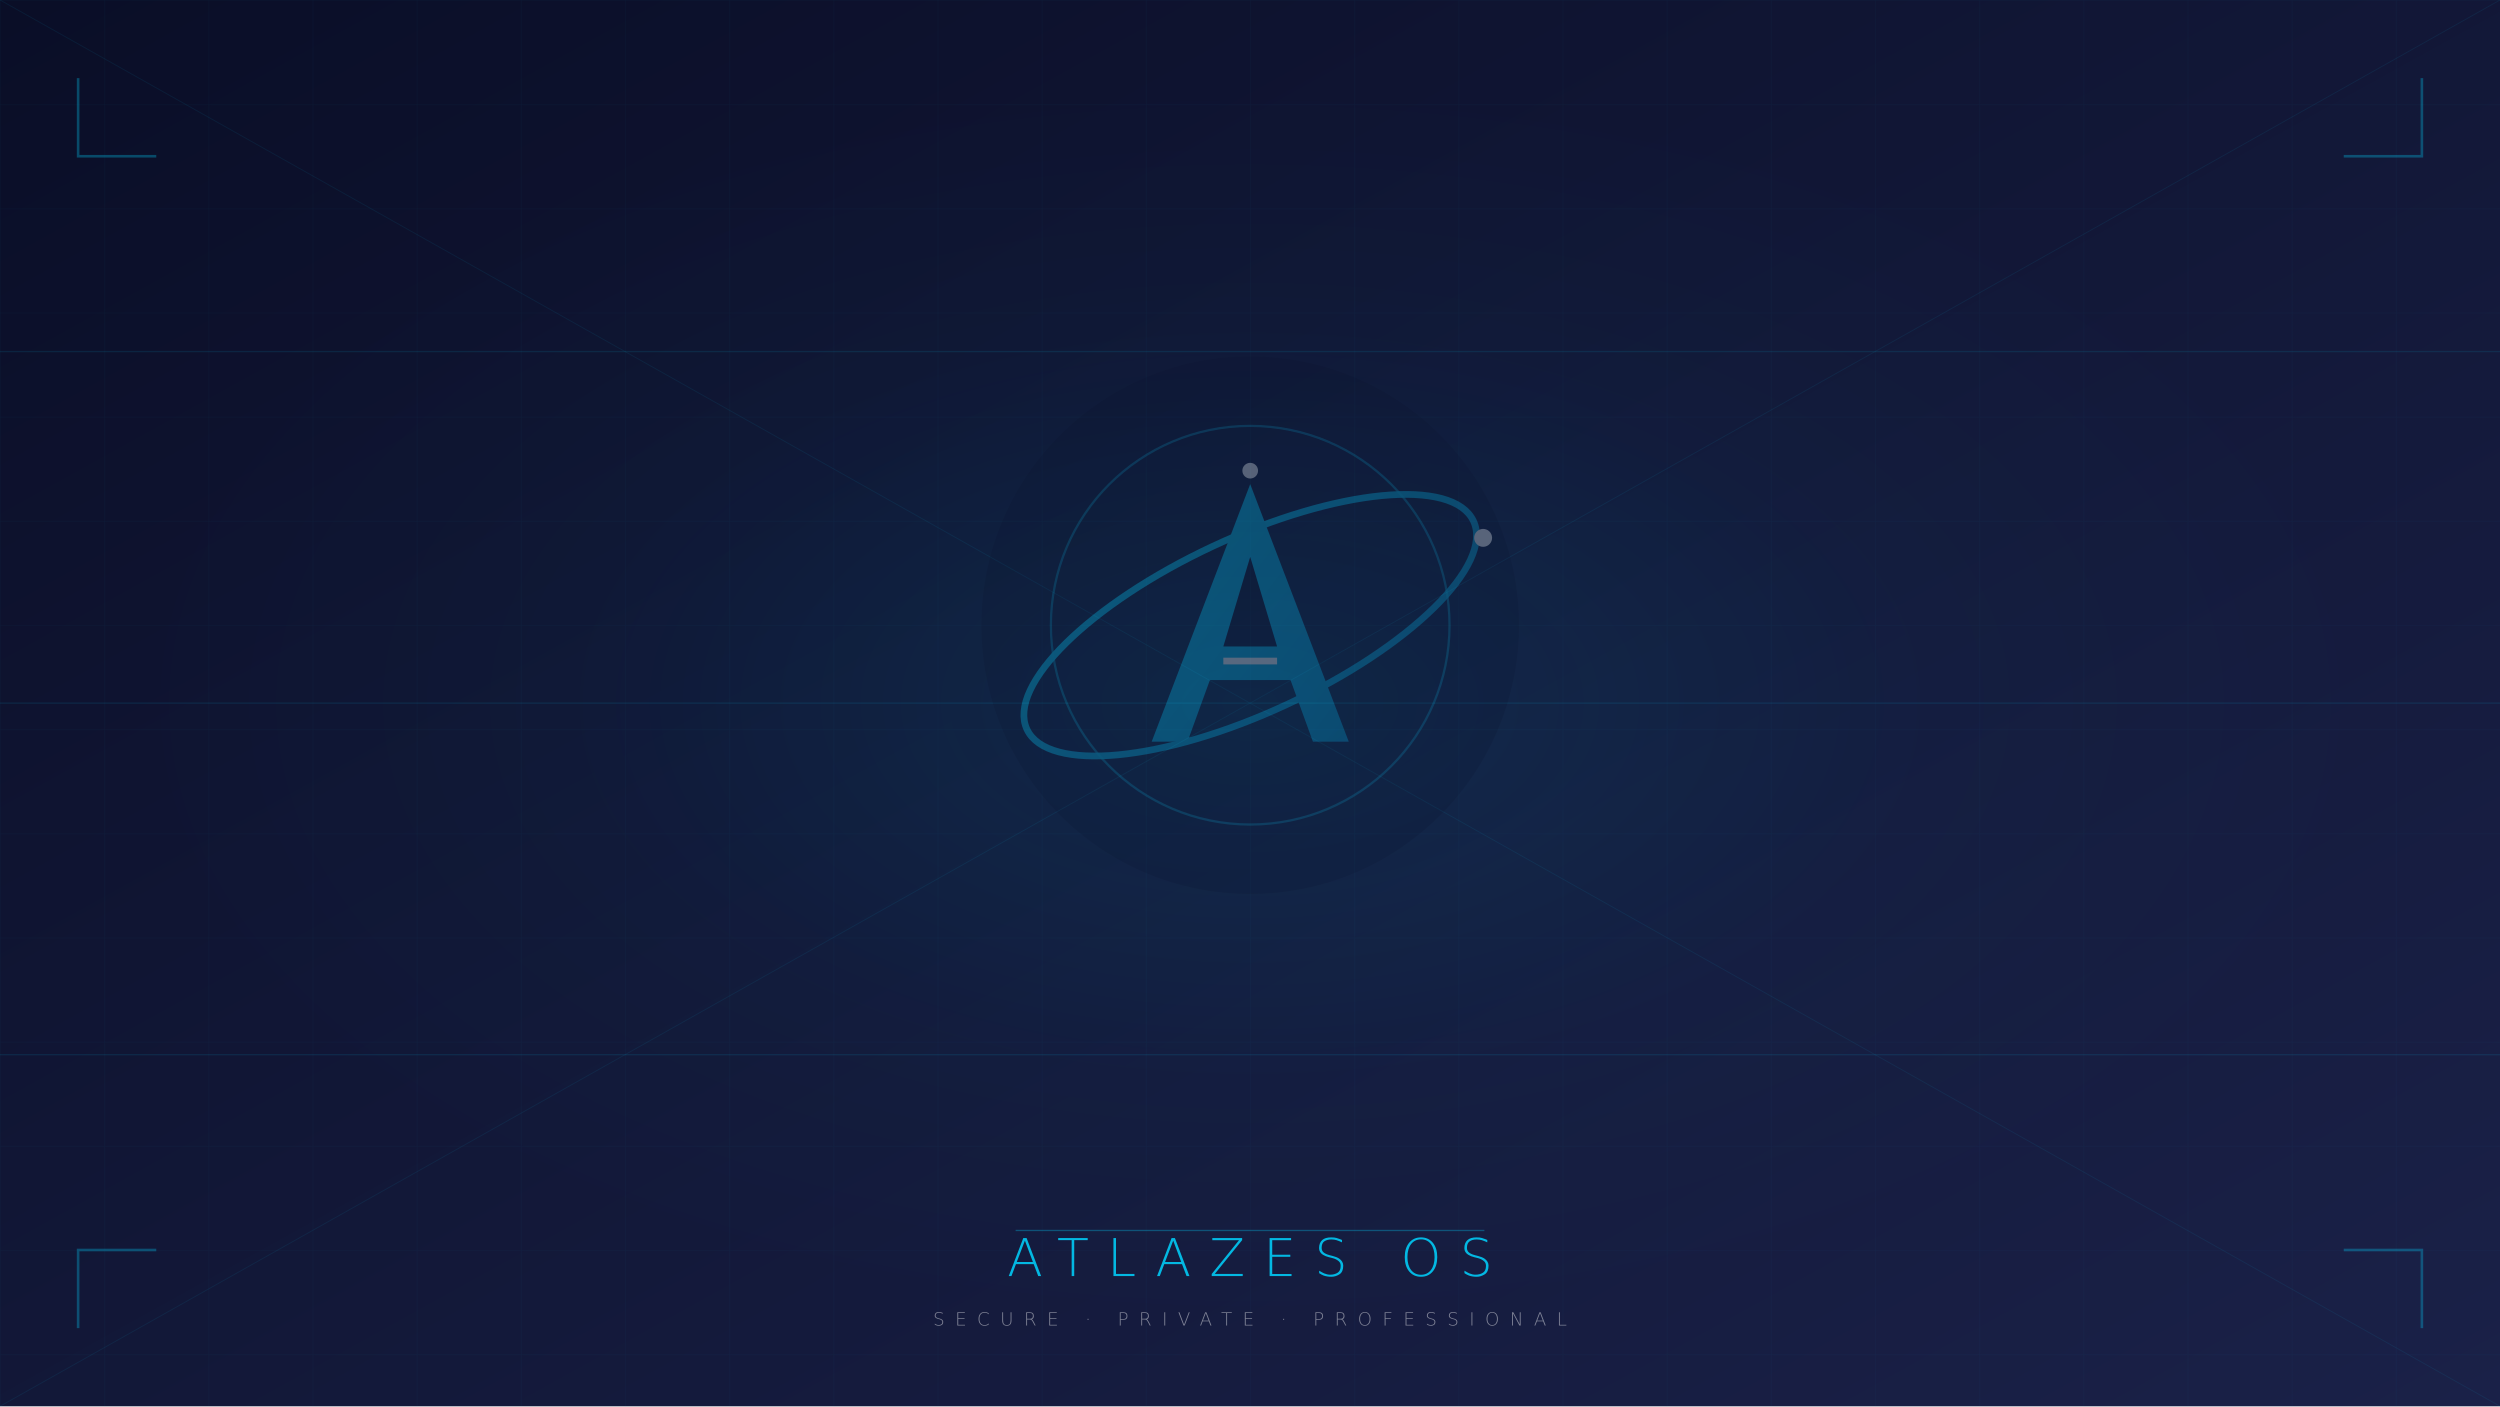
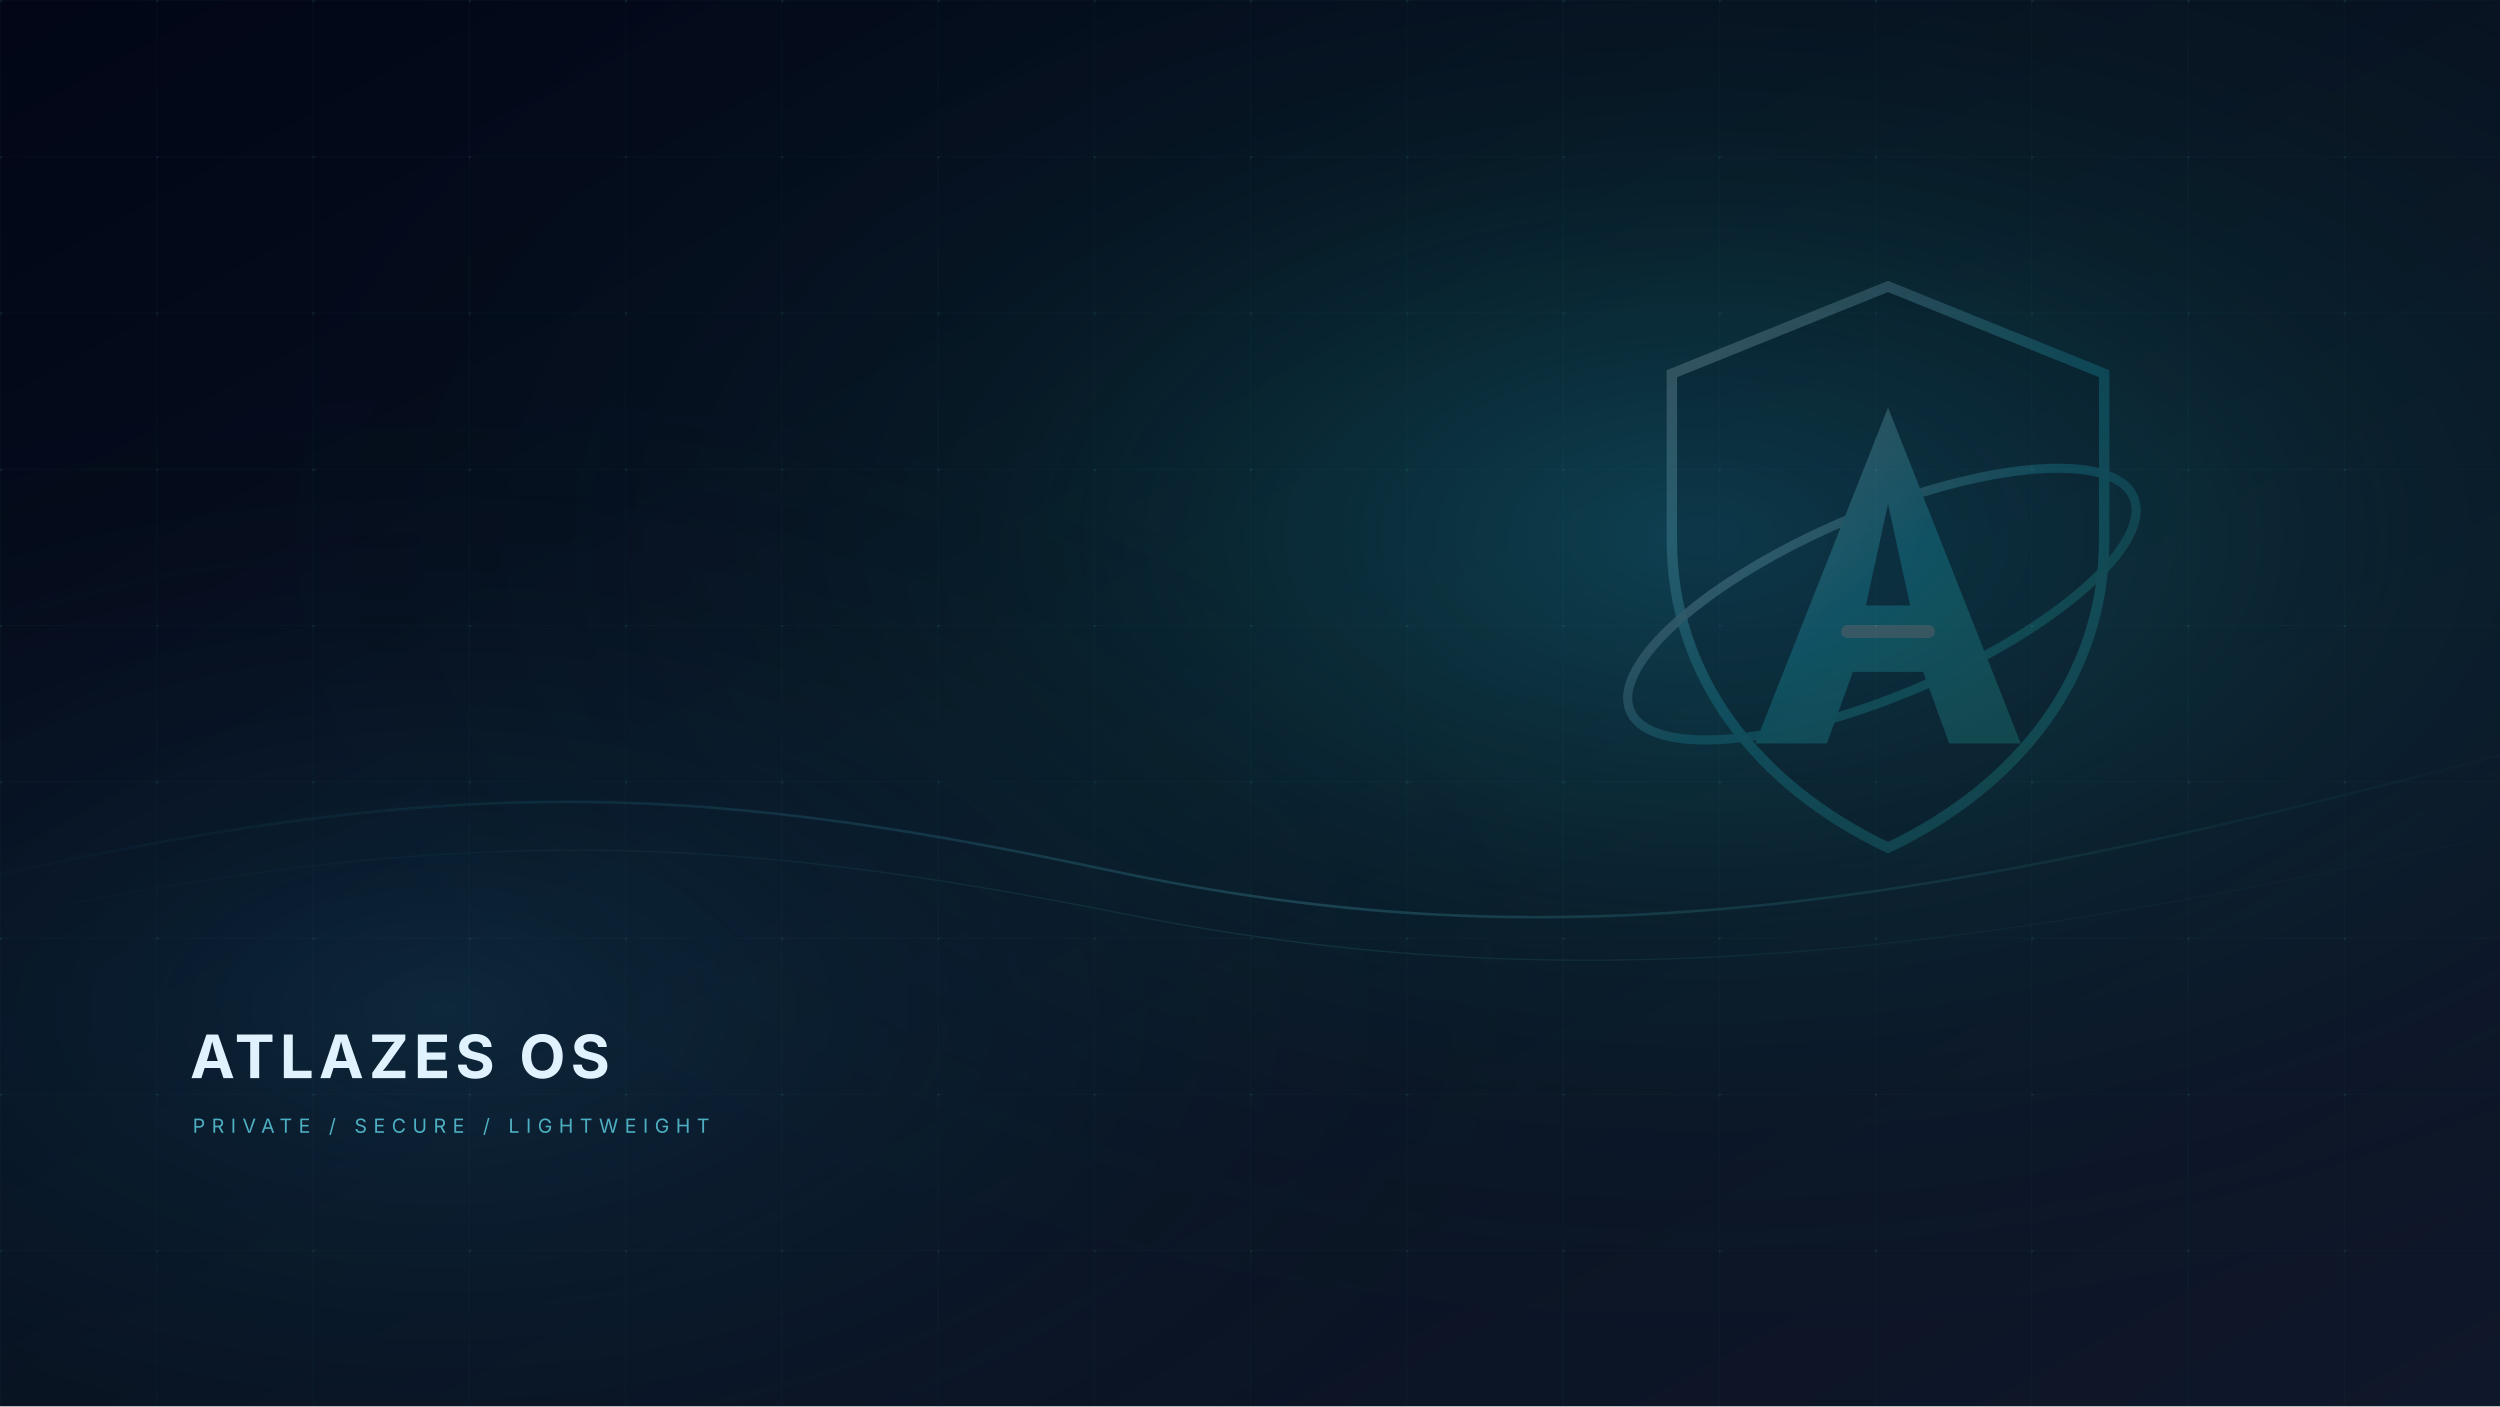
<svg xmlns="http://www.w3.org/2000/svg" viewBox="0 0 1920 1080" width="1920" height="1080">
  <defs>
    <linearGradient id="bg" x1="0%" y1="0%" x2="100%" y2="100%">
-       <stop offset="0%" stop-color="#0a0e27" />
-       <stop offset="100%" stop-color="#1a2148" />
+       <stop offset="0%" stop-color="#020617" />
+       <stop offset="45%" stop-color="#07111f" />
+       <stop offset="100%" stop-color="#0f172a" />
    </linearGradient>
-     <radialGradient id="centerGlow" cx="50%" cy="50%" r="45%">
-       <stop offset="0%" stop-color="#00d4ff" stop-opacity="0.10" />
-       <stop offset="60%" stop-color="#00d4ff" stop-opacity="0.02" />
-       <stop offset="100%" stop-color="#00d4ff" stop-opacity="0" />
+     <radialGradient id="halo" cx="68%" cy="38%" r="62%">
+       <stop offset="0%" stop-color="#22d3ee" stop-opacity="0.24" />
+       <stop offset="46%" stop-color="#14b8a6" stop-opacity="0.07" />
+       <stop offset="100%" stop-color="#020617" stop-opacity="0" />
    </radialGradient>
-     <pattern id="grid" x="0" y="0" width="80" height="80" patternUnits="userSpaceOnUse">
-       <path d="M 80 0 L 0 0 0 80" fill="none" stroke="#00d4ff" stroke-width="0.5" opacity="0.06" />
+     <radialGradient id="leftGlow" cx="18%" cy="72%" r="48%">
+       <stop offset="0%" stop-color="#38bdf8" stop-opacity="0.13" />
+       <stop offset="100%" stop-color="#020617" stop-opacity="0" />
+     </radialGradient>
+     <linearGradient id="line" x1="0%" y1="0%" x2="100%" y2="0%">
+       <stop offset="0%" stop-color="#22d3ee" stop-opacity="0" />
+       <stop offset="52%" stop-color="#67e8f9" stop-opacity="0.55" />
+       <stop offset="100%" stop-color="#2dd4bf" stop-opacity="0" />
+     </linearGradient>
+     <linearGradient id="mark" x1="20%" y1="4%" x2="84%" y2="94%">
+       <stop offset="0%" stop-color="#e0f2fe" />
+       <stop offset="48%" stop-color="#22d3ee" />
+       <stop offset="100%" stop-color="#2dd4bf" />
+     </linearGradient>
+     <pattern id="mesh" width="120" height="120" patternUnits="userSpaceOnUse">
+       <path d="M120 0H0V120" fill="none" stroke="#67e8f9" stroke-width="0.8" opacity="0.045" />
+       <circle cx="0" cy="0" r="2" fill="#67e8f9" opacity="0.08" />
    </pattern>
-     <linearGradient id="cyanGrad" x1="0%" y1="0%" x2="100%" y2="100%">
-       <stop offset="0%" stop-color="#00d4ff" />
-       <stop offset="100%" stop-color="#0099cc" />
-     </linearGradient>
  </defs>
  <rect width="1920" height="1080" fill="url(#bg)" />
-   <rect width="1920" height="1080" fill="url(#grid)" />
-   <rect width="1920" height="1080" fill="url(#centerGlow)" />
-   <g stroke="#00d4ff" stroke-width="1" opacity="0.10">
-     <line x1="0" y1="540" x2="1920" y2="540" />
-     <line x1="0" y1="270" x2="1920" y2="270" />
-     <line x1="0" y1="810" x2="1920" y2="810" />
+   <rect width="1920" height="1080" fill="url(#mesh)" />
+   <rect width="1920" height="1080" fill="url(#halo)" />
+   <rect width="1920" height="1080" fill="url(#leftGlow)" />
+   <g opacity="0.34">
+     <path d="M-80 690 C330 592 520 598 850 668 C1180 738 1450 710 2000 558" fill="none" stroke="url(#line)" stroke-width="2" />
+     <path d="M-90 724 C340 626 552 640 864 702 C1186 766 1488 746 2008 620" fill="none" stroke="url(#line)" stroke-width="1" opacity="0.55" />
  </g>
-   <g stroke="#00d4ff" stroke-width="0.6" opacity="0.08">
-     <line x1="0" y1="0" x2="1920" y2="1080" />
-     <line x1="1920" y1="0" x2="0" y2="1080" />
+   <g transform="translate(1450 475)" opacity="0.18">
+     <path d="M0-255 166-188v128c0 104-65 188-166 236C-101 128-166 44-166-60v-128Z" fill="#07111f" stroke="url(#mark)" stroke-width="8" />
+     <ellipse cx="0" cy="-12" rx="210" ry="70" fill="none" stroke="url(#mark)" stroke-width="7" transform="rotate(-23)" opacity="0.9" />
+     <path d="M0-162-102 96h55l20-55h54l20 55h55Z" fill="url(#mark)" />
+     <path d="M0-88-17-10h34Z" fill="#07111f" />
+     <path d="M-31 10h62" stroke="#f8fafc" stroke-width="10" stroke-linecap="round" />
  </g>
-   <g stroke="#00d4ff" stroke-width="2" fill="none" opacity="0.30">
-     <path d="M 60 60 L 60 120 L 120 120" />
-     <path d="M 1860 60 L 1860 120 L 1800 120" />
-     <path d="M 60 1020 L 60 960 L 120 960" />
-     <path d="M 1860 1020 L 1860 960 L 1800 960" />
+   <g transform="translate(146 828)">
+     <text x="0" y="0" font-family="Cantarell, Inter, DejaVu Sans, sans-serif" font-size="46" font-weight="700" fill="#e0f2fe" letter-spacing="4">ATLAZES OS</text>
+     <text x="2" y="42" font-family="Cantarell, Inter, DejaVu Sans, sans-serif" font-size="15" font-weight="400" fill="#67e8f9" letter-spacing="5" opacity="0.72">PRIVATE  /  SECURE  /  LIGHTWEIGHT</text>
+     <line x1="0" y1="70" x2="360" y2="70" stroke="url(#line)" stroke-width="2" />
  </g>
-   <g transform="translate(960 480)" opacity="0.30">
-     <g transform="translate(-220 -220) scale(0.86)">
-       <circle cx="256" cy="256" r="240" fill="#0a0e27" opacity="0.5" />
-       <ellipse cx="256" cy="256" rx="220" ry="78" fill="none" stroke="url(#cyanGrad)" stroke-width="6" transform="rotate(-25 256 256)" />
-       <circle cx="256" cy="256" r="8" fill="#ffffff" transform="translate(208 -78) rotate(-25 256 256)" />
-       <circle cx="256" cy="256" r="178" fill="none" stroke="#00d4ff" stroke-width="2" opacity="0.5" />
-       <path d="M 256 130 L 168 360 L 200 360 L 220 305 L 292 305 L 312 360 L 344 360 Z" fill="url(#cyanGrad)" />
-       <path d="M 256 195 L 232 275 L 280 275 Z" fill="#0a0e27" />
-       <rect x="232" y="285" width="48" height="6" fill="#ffffff" />
-       <circle cx="256" cy="118" r="7" fill="#ffffff" />
-     </g>
-   </g>
-   <text x="960" y="980" font-family="'Cantarell','Ubuntu','DejaVu Sans',sans-serif" font-size="40" font-weight="300" fill="#00d4ff" text-anchor="middle" letter-spacing="14" opacity="0.85">ATLAZES OS</text>
-   <text x="960" y="1018" font-family="'Cantarell','Ubuntu','DejaVu Sans',sans-serif" font-size="14" font-weight="300" fill="#ffffff" text-anchor="middle" letter-spacing="8" opacity="0.45">SECURE  ·  PRIVATE  ·  PROFESSIONAL</text>
-   <line x1="780" y1="945" x2="1140" y2="945" stroke="#00d4ff" stroke-width="1" opacity="0.30" />
</svg>
